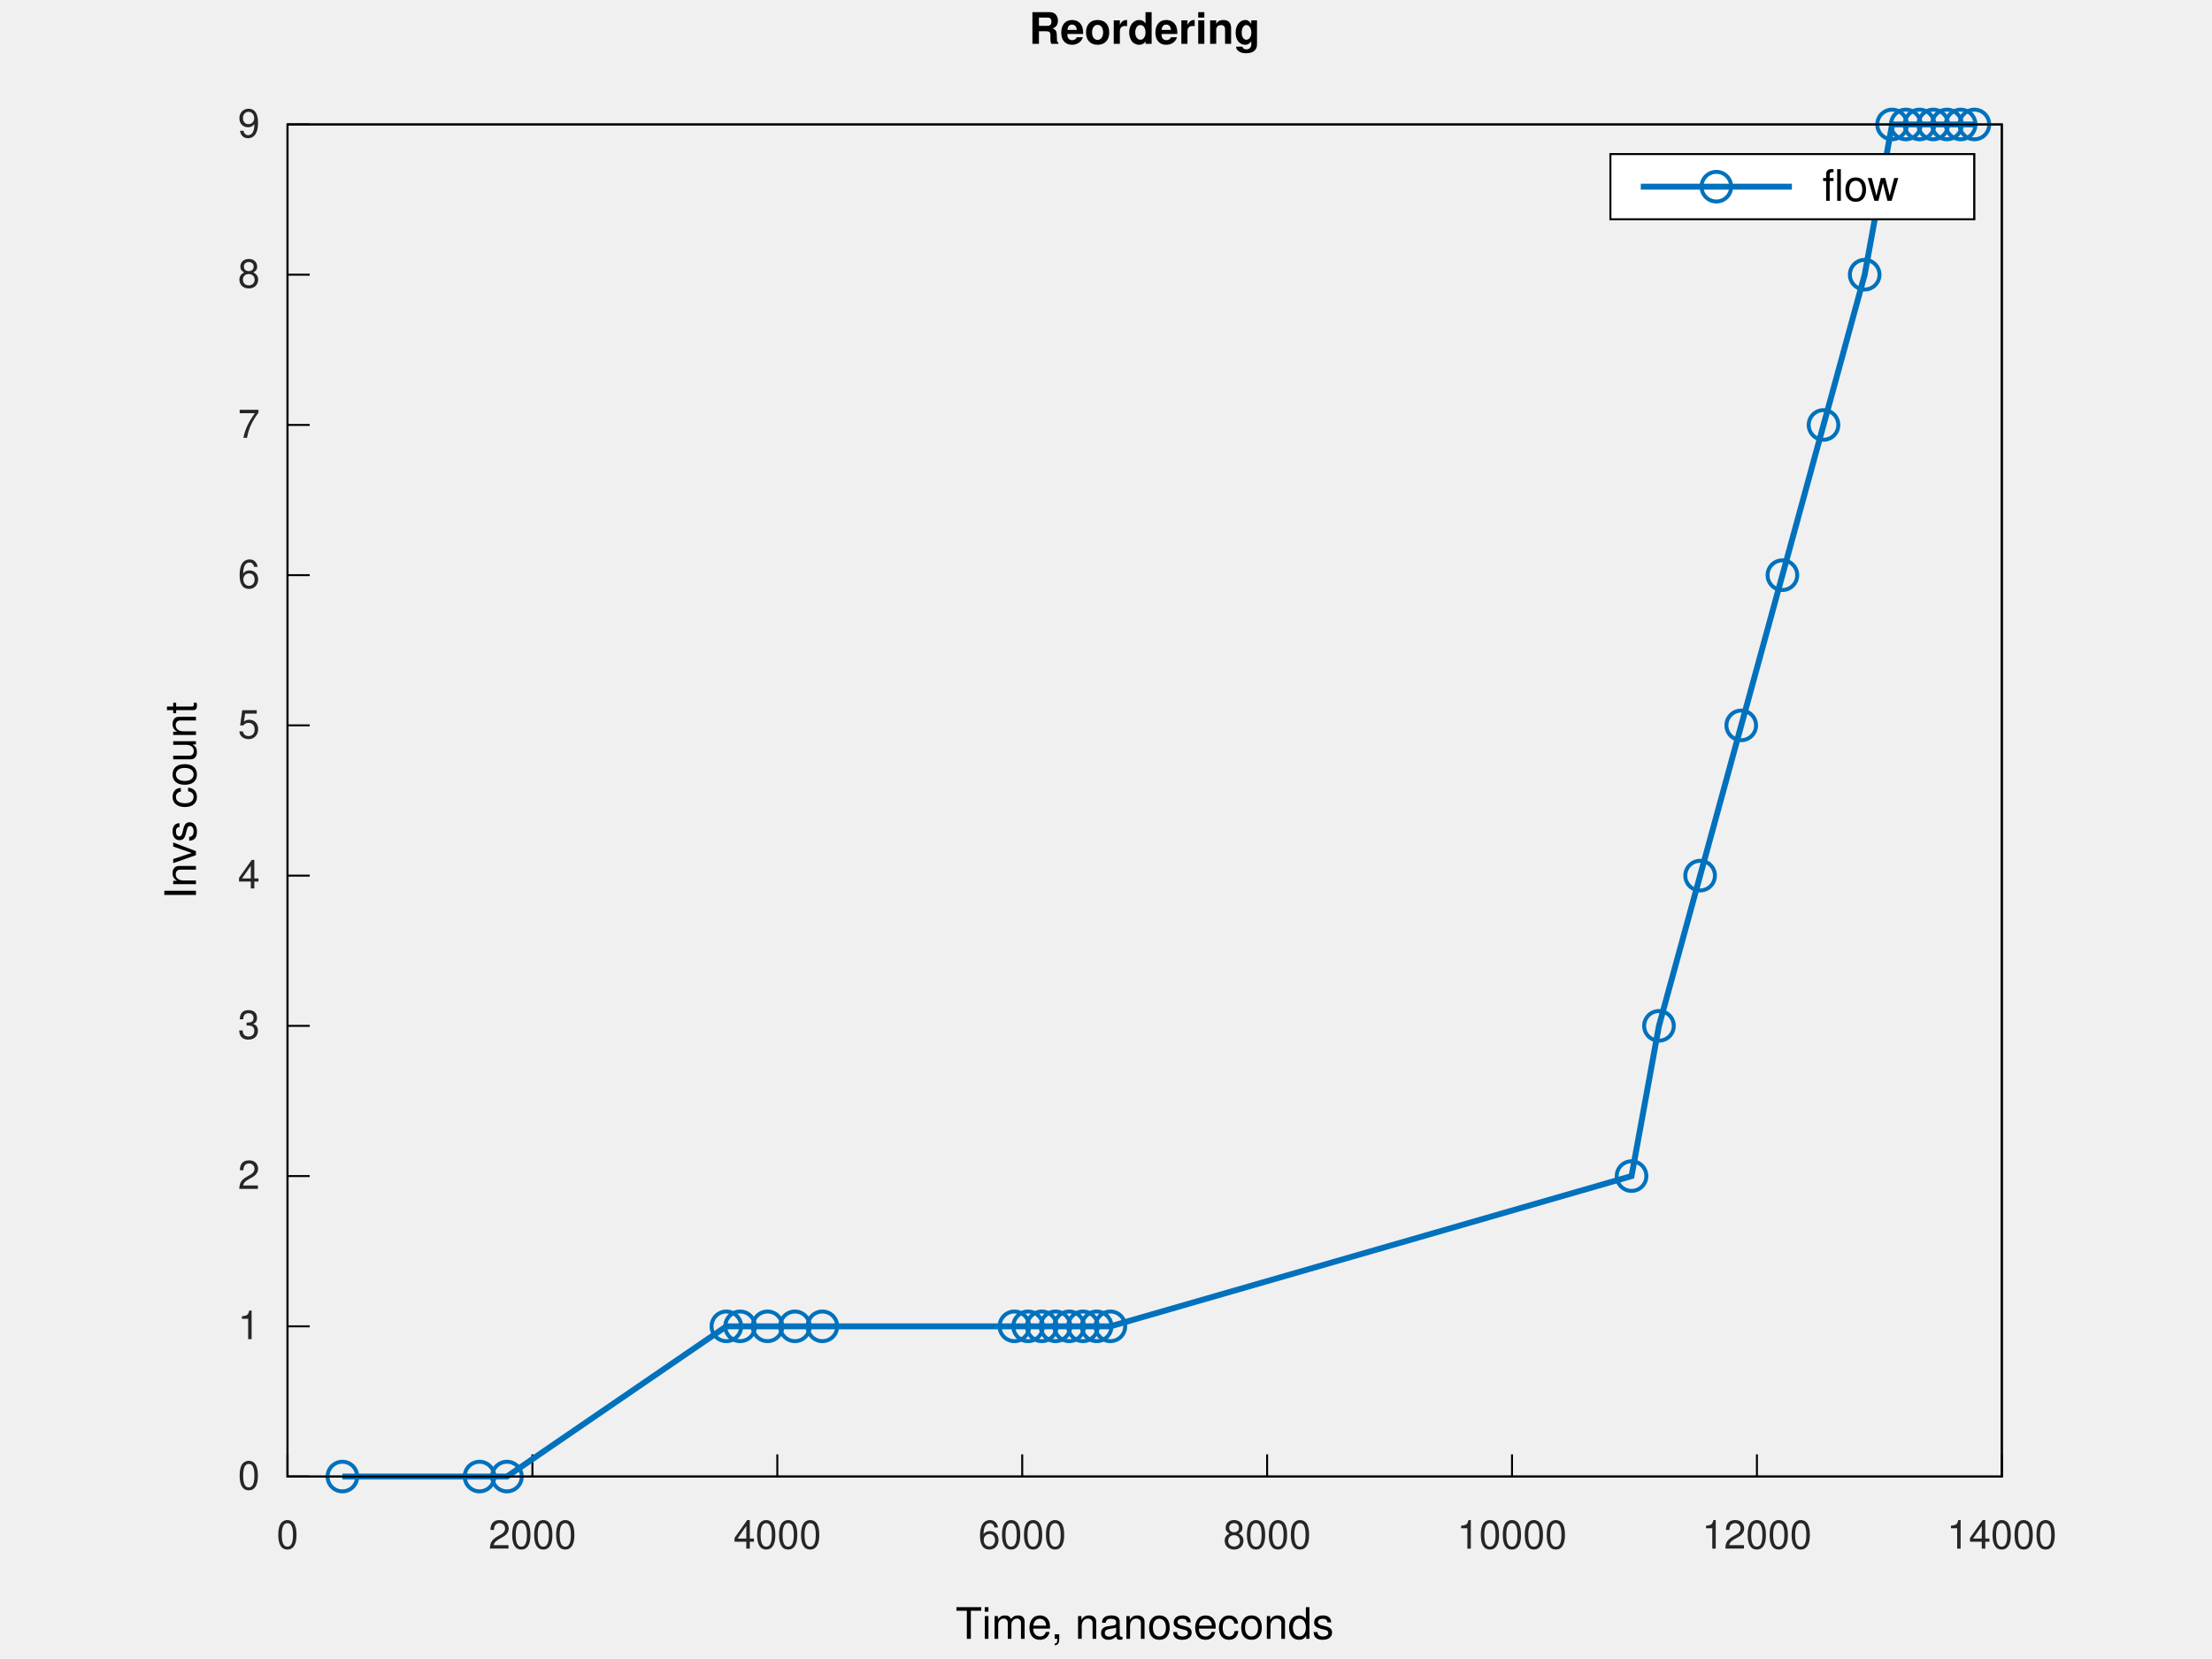
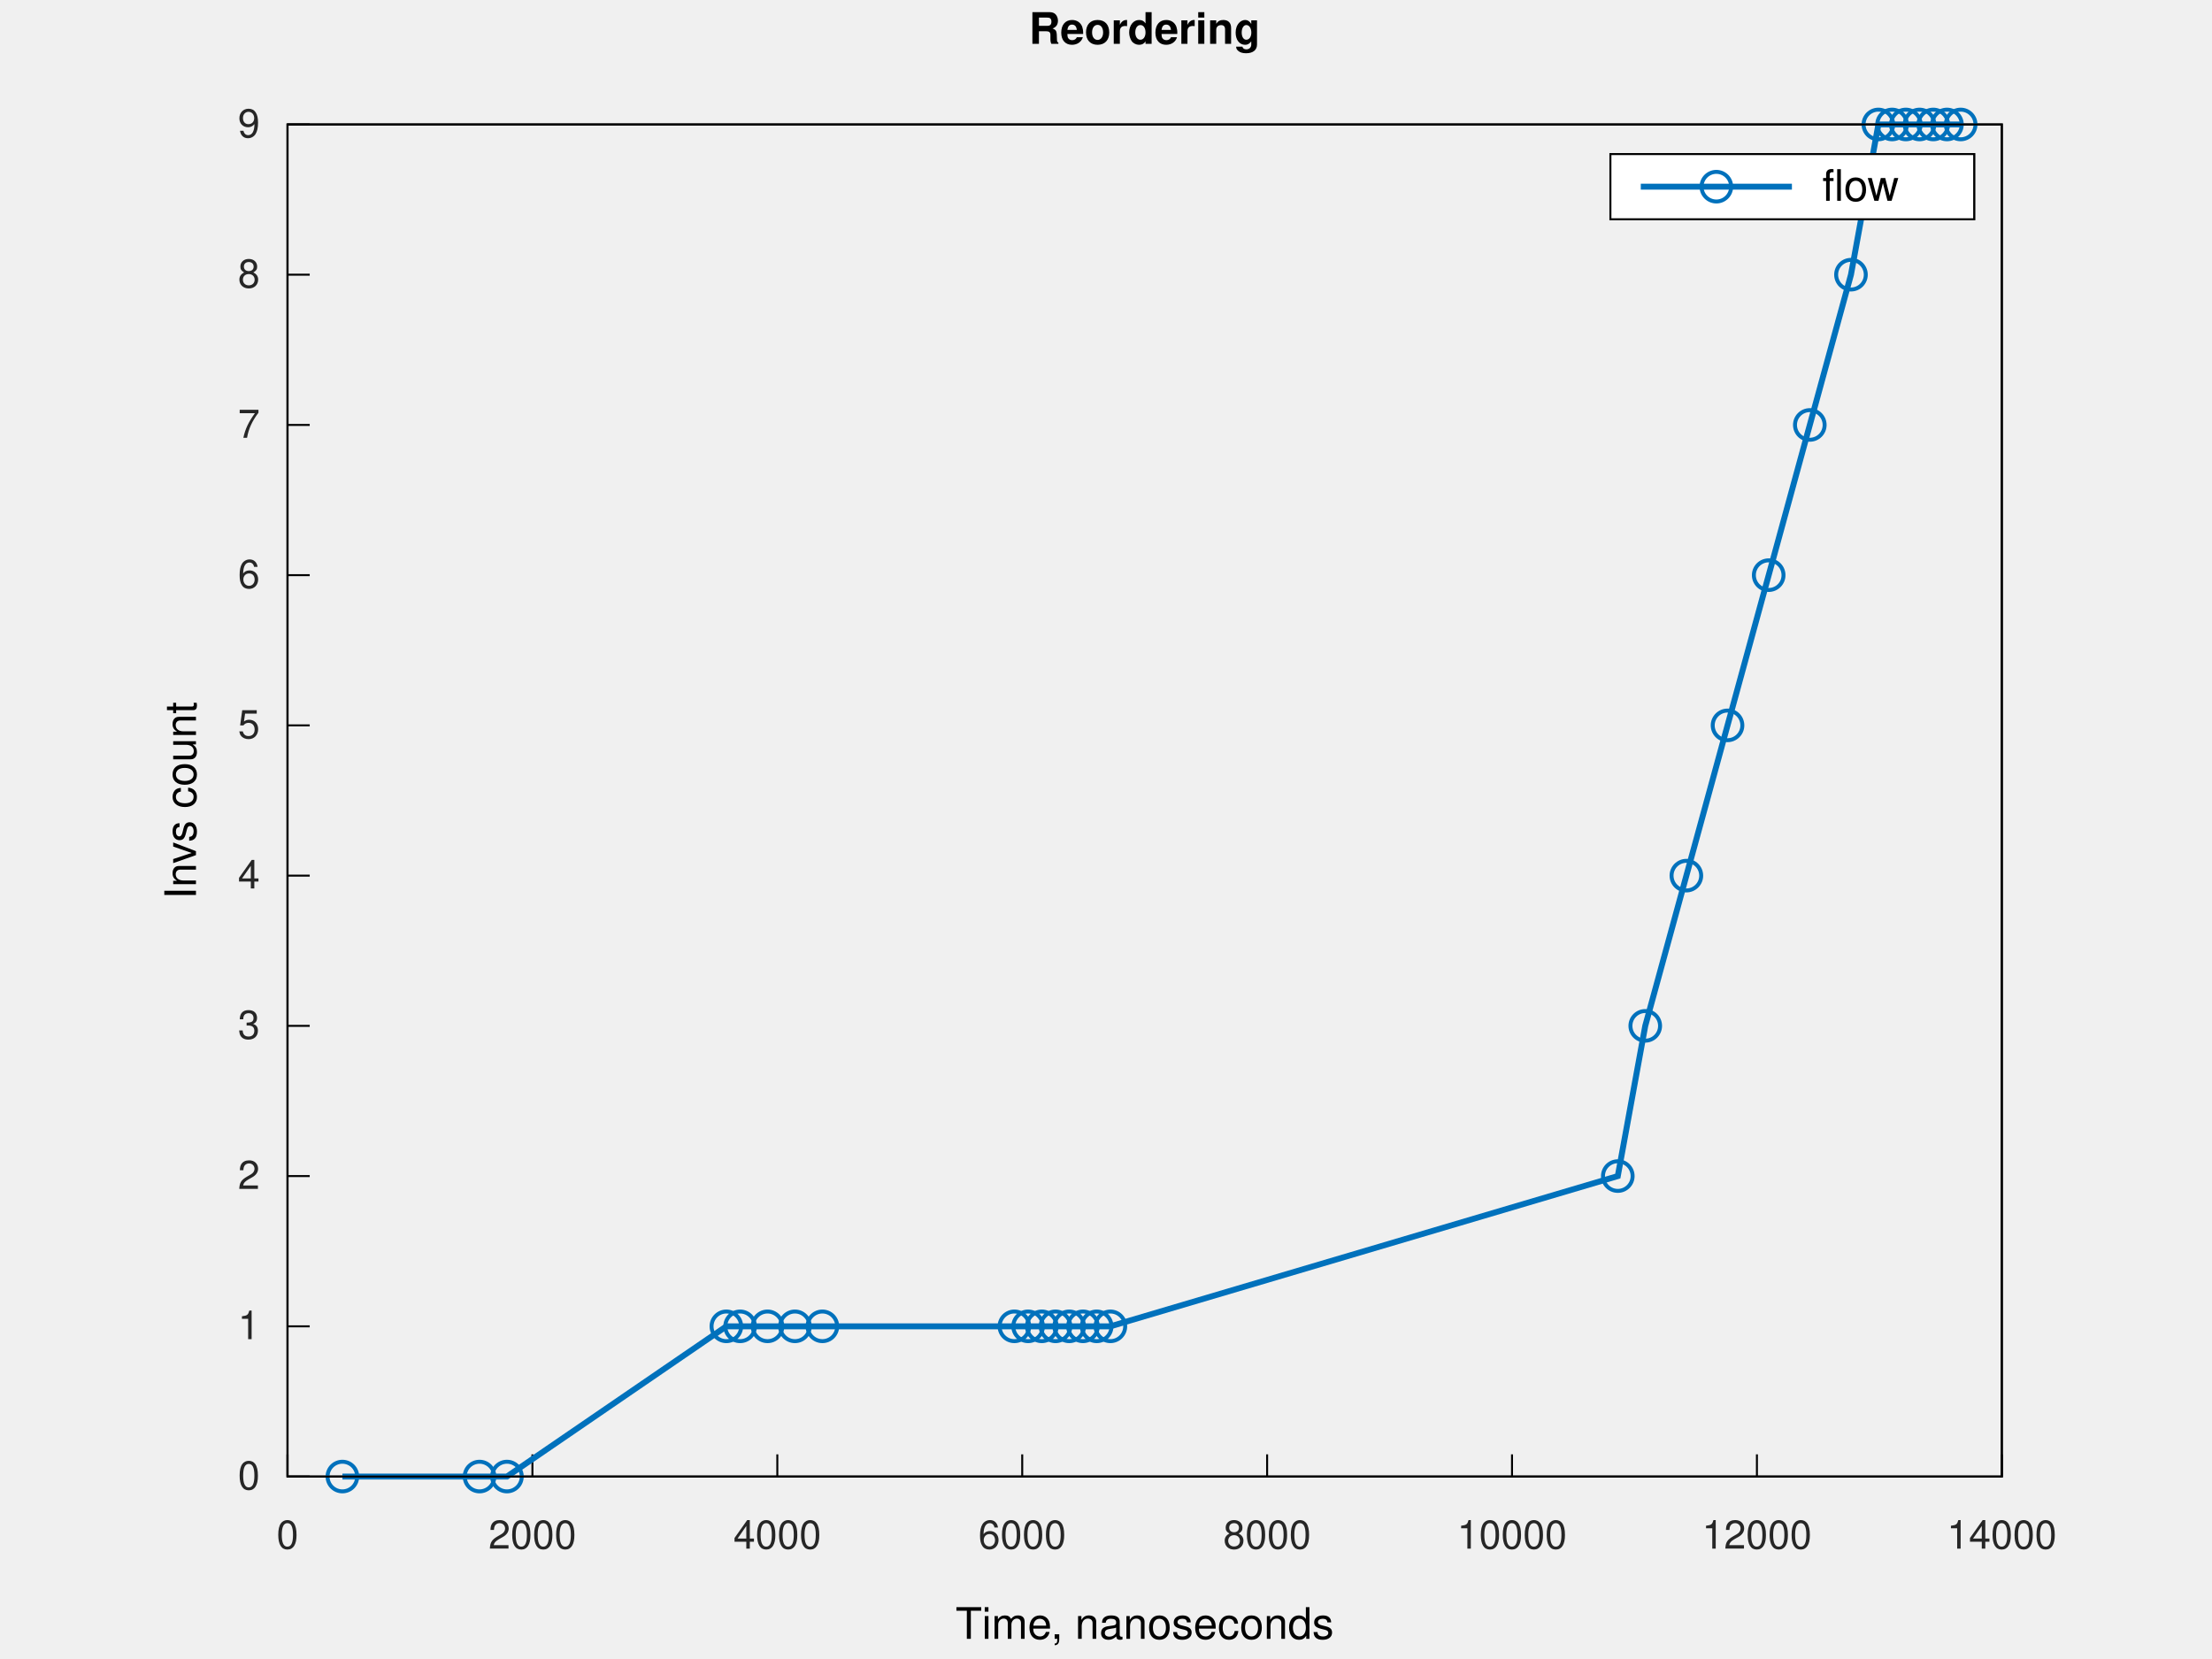
<svg xmlns="http://www.w3.org/2000/svg" xmlns:xlink="http://www.w3.org/1999/xlink" width="560" height="420" viewBox="0 0 560 420">
  <g id="gnuplot_canvas">
    <rect x="0" y="0" width="560" height="420" fill="none" />
    <defs>
      <circle id="gpDot" r="0.5" stroke-width="0.5" stroke="currentColor" />
      <path id="gpPt0" stroke-width="0.267" stroke="currentColor" d="M-1,0 h2 M0,-1 v2" />
      <path id="gpPt1" stroke-width="0.267" stroke="currentColor" d="M-1,-1 L1,1 M1,-1 L-1,1" />
      <path id="gpPt2" stroke-width="0.267" stroke="currentColor" d="M-1,0 L1,0 M0,-1 L0,1 M-1,-1 L1,1 M-1,1 L1,-1" />
      <rect id="gpPt3" stroke-width="0.267" stroke="currentColor" x="-1" y="-1" width="2" height="2" />
      <rect id="gpPt4" stroke-width="0.267" stroke="currentColor" fill="currentColor" x="-1" y="-1" width="2" height="2" />
      <circle id="gpPt5" stroke-width="0.267" stroke="currentColor" cx="0" cy="0" r="1" />
      <use xlink:href="#gpPt5" id="gpPt6" fill="currentColor" stroke="none" />
      <path id="gpPt7" stroke-width="0.267" stroke="currentColor" d="M0,-1.33 L-1.33,0.67 L1.33,0.67 z" />
      <use xlink:href="#gpPt7" id="gpPt8" fill="currentColor" stroke="none" />
      <use xlink:href="#gpPt7" id="gpPt9" stroke="currentColor" transform="rotate(180)" />
      <use xlink:href="#gpPt9" id="gpPt10" fill="currentColor" stroke="none" />
      <use xlink:href="#gpPt3" id="gpPt11" stroke="currentColor" transform="rotate(45)" />
      <use xlink:href="#gpPt11" id="gpPt12" fill="currentColor" stroke="none" />
      <path id="gpPt13" stroke-width="0.267" stroke="currentColor" d="M0,1.330 L1.265,0.411 L0.782,-1.067 L-0.782,-1.076 L-1.265,0.411 z" />
      <use xlink:href="#gpPt13" id="gpPt14" fill="currentColor" stroke="none" />
      <filter id="textbox" filterUnits="objectBoundingBox" x="0" y="0" height="1" width="1">
        <feFlood flood-color="white" flood-opacity="1" result="bgnd" />
        <feComposite in="SourceGraphic" in2="bgnd" operator="atop" />
      </filter>
      <filter id="greybox" filterUnits="objectBoundingBox" x="0" y="0" height="1" width="1">
        <feFlood flood-color="lightgrey" flood-opacity="1" result="grey" />
        <feComposite in="SourceGraphic" in2="grey" operator="atop" />
      </filter>
    </defs>
    <g fill="none" color="white" stroke="currentColor" stroke-width="1.00" stroke-linecap="butt" stroke-linejoin="miter">
</g>
    <g fill="none" color="white" stroke="currentColor" stroke-width="0.50" stroke-linecap="butt" stroke-linejoin="miter">
</g>
    <g fill="none" color="black" stroke="currentColor" stroke-width="0.50" stroke-linecap="butt" stroke-linejoin="miter">
      <path stroke="rgb(  0,   0,   0)" d="M72.79,373.81 L78.41,373.81  " />
      <g transform="translate(65.79,377.06)" stroke="none" fill="rgb(38,38,38)" font-family="Helvetica" font-size="10.00" text-anchor="end">
        <text>
          <tspan font-family="Helvetica">0</tspan>
        </text>
      </g>
    </g>
    <g fill="none" color="black" stroke="currentColor" stroke-width="0.50" stroke-linecap="butt" stroke-linejoin="miter">
      <path stroke="rgb(  0,   0,   0)" d="M72.79,335.78 L78.41,335.78  " />
      <g transform="translate(65.79,339.03)" stroke="none" fill="rgb(38,38,38)" font-family="Helvetica" font-size="10.00" text-anchor="end">
        <text>
          <tspan font-family="Helvetica">1</tspan>
        </text>
      </g>
    </g>
    <g fill="none" color="black" stroke="currentColor" stroke-width="0.50" stroke-linecap="butt" stroke-linejoin="miter">
      <path stroke="rgb(  0,   0,   0)" d="M72.79,297.74 L78.41,297.74  " />
      <g transform="translate(65.79,300.99)" stroke="none" fill="rgb(38,38,38)" font-family="Helvetica" font-size="10.00" text-anchor="end">
        <text>
          <tspan font-family="Helvetica">2</tspan>
        </text>
      </g>
    </g>
    <g fill="none" color="black" stroke="currentColor" stroke-width="0.50" stroke-linecap="butt" stroke-linejoin="miter">
      <path stroke="rgb(  0,   0,   0)" d="M72.79,259.71 L78.41,259.71  " />
      <g transform="translate(65.79,262.96)" stroke="none" fill="rgb(38,38,38)" font-family="Helvetica" font-size="10.00" text-anchor="end">
        <text>
          <tspan font-family="Helvetica">3</tspan>
        </text>
      </g>
    </g>
    <g fill="none" color="black" stroke="currentColor" stroke-width="0.50" stroke-linecap="butt" stroke-linejoin="miter">
      <path stroke="rgb(  0,   0,   0)" d="M72.79,221.68 L78.41,221.68  " />
      <g transform="translate(65.79,224.93)" stroke="none" fill="rgb(38,38,38)" font-family="Helvetica" font-size="10.00" text-anchor="end">
        <text>
          <tspan font-family="Helvetica">4</tspan>
        </text>
      </g>
    </g>
    <g fill="none" color="black" stroke="currentColor" stroke-width="0.50" stroke-linecap="butt" stroke-linejoin="miter">
      <path stroke="rgb(  0,   0,   0)" d="M72.79,183.64 L78.41,183.64  " />
      <g transform="translate(65.79,186.89)" stroke="none" fill="rgb(38,38,38)" font-family="Helvetica" font-size="10.00" text-anchor="end">
        <text>
          <tspan font-family="Helvetica">5</tspan>
        </text>
      </g>
    </g>
    <g fill="none" color="black" stroke="currentColor" stroke-width="0.50" stroke-linecap="butt" stroke-linejoin="miter">
      <path stroke="rgb(  0,   0,   0)" d="M72.79,145.61 L78.41,145.61  " />
      <g transform="translate(65.79,148.86)" stroke="none" fill="rgb(38,38,38)" font-family="Helvetica" font-size="10.00" text-anchor="end">
        <text>
          <tspan font-family="Helvetica">6</tspan>
        </text>
      </g>
    </g>
    <g fill="none" color="black" stroke="currentColor" stroke-width="0.50" stroke-linecap="butt" stroke-linejoin="miter">
      <path stroke="rgb(  0,   0,   0)" d="M72.79,107.58 L78.41,107.58  " />
      <g transform="translate(65.79,110.83)" stroke="none" fill="rgb(38,38,38)" font-family="Helvetica" font-size="10.00" text-anchor="end">
        <text>
          <tspan font-family="Helvetica">7</tspan>
        </text>
      </g>
    </g>
    <g fill="none" color="black" stroke="currentColor" stroke-width="0.50" stroke-linecap="butt" stroke-linejoin="miter">
      <path stroke="rgb(  0,   0,   0)" d="M72.79,69.54 L78.41,69.54  " />
      <g transform="translate(65.79,72.79)" stroke="none" fill="rgb(38,38,38)" font-family="Helvetica" font-size="10.00" text-anchor="end">
        <text>
          <tspan font-family="Helvetica">8</tspan>
        </text>
      </g>
    </g>
    <g fill="none" color="black" stroke="currentColor" stroke-width="0.50" stroke-linecap="butt" stroke-linejoin="miter">
      <path stroke="rgb(  0,   0,   0)" d="M72.79,31.51 L78.41,31.51  " />
      <g transform="translate(65.79,34.76)" stroke="none" fill="rgb(38,38,38)" font-family="Helvetica" font-size="10.00" text-anchor="end">
        <text>
          <tspan font-family="Helvetica">9</tspan>
        </text>
      </g>
    </g>
    <g fill="none" color="black" stroke="currentColor" stroke-width="0.50" stroke-linecap="butt" stroke-linejoin="miter">
      <path stroke="rgb(  0,   0,   0)" d="M72.79,373.81 L72.79,368.19  " />
      <g transform="translate(72.79,392.06)" stroke="none" fill="rgb(38,38,38)" font-family="Helvetica" font-size="10.00" text-anchor="middle">
        <text>
          <tspan font-family="Helvetica">0</tspan>
        </text>
      </g>
    </g>
    <g fill="none" color="black" stroke="currentColor" stroke-width="0.50" stroke-linecap="butt" stroke-linejoin="miter">
      <path stroke="rgb(  0,   0,   0)" d="M134.79,373.81 L134.79,368.19  " />
      <g transform="translate(134.79,392.06)" stroke="none" fill="rgb(38,38,38)" font-family="Helvetica" font-size="10.00" text-anchor="middle">
        <text>
          <tspan font-family="Helvetica">2000</tspan>
        </text>
      </g>
    </g>
    <g fill="none" color="black" stroke="currentColor" stroke-width="0.50" stroke-linecap="butt" stroke-linejoin="miter">
      <path stroke="rgb(  0,   0,   0)" d="M196.79,373.81 L196.79,368.19  " />
      <g transform="translate(196.79,392.06)" stroke="none" fill="rgb(38,38,38)" font-family="Helvetica" font-size="10.00" text-anchor="middle">
        <text>
          <tspan font-family="Helvetica">4000</tspan>
        </text>
      </g>
    </g>
    <g fill="none" color="black" stroke="currentColor" stroke-width="0.50" stroke-linecap="butt" stroke-linejoin="miter">
      <path stroke="rgb(  0,   0,   0)" d="M258.79,373.81 L258.79,368.19  " />
      <g transform="translate(258.79,392.06)" stroke="none" fill="rgb(38,38,38)" font-family="Helvetica" font-size="10.00" text-anchor="middle">
        <text>
          <tspan font-family="Helvetica">6000</tspan>
        </text>
      </g>
    </g>
    <g fill="none" color="black" stroke="currentColor" stroke-width="0.50" stroke-linecap="butt" stroke-linejoin="miter">
      <path stroke="rgb(  0,   0,   0)" d="M320.79,373.81 L320.79,368.19  " />
      <g transform="translate(320.79,392.06)" stroke="none" fill="rgb(38,38,38)" font-family="Helvetica" font-size="10.00" text-anchor="middle">
        <text>
          <tspan font-family="Helvetica">8000</tspan>
        </text>
      </g>
    </g>
    <g fill="none" color="black" stroke="currentColor" stroke-width="0.50" stroke-linecap="butt" stroke-linejoin="miter">
      <path stroke="rgb(  0,   0,   0)" d="M382.79,373.81 L382.79,368.19  " />
      <g transform="translate(382.79,392.06)" stroke="none" fill="rgb(38,38,38)" font-family="Helvetica" font-size="10.00" text-anchor="middle">
        <text>
          <tspan font-family="Helvetica">10000</tspan>
        </text>
      </g>
    </g>
    <g fill="none" color="black" stroke="currentColor" stroke-width="0.50" stroke-linecap="butt" stroke-linejoin="miter">
      <path stroke="rgb(  0,   0,   0)" d="M444.79,373.81 L444.79,368.19  " />
      <g transform="translate(444.79,392.06)" stroke="none" fill="rgb(38,38,38)" font-family="Helvetica" font-size="10.00" text-anchor="middle">
        <text>
          <tspan font-family="Helvetica">12000</tspan>
        </text>
      </g>
    </g>
    <g fill="none" color="black" stroke="currentColor" stroke-width="0.50" stroke-linecap="butt" stroke-linejoin="miter">
      <path stroke="rgb(  0,   0,   0)" d="M506.79,373.81 L506.79,368.19  " />
      <g transform="translate(506.79,392.06)" stroke="none" fill="rgb(38,38,38)" font-family="Helvetica" font-size="10.00" text-anchor="middle">
        <text>
          <tspan font-family="Helvetica">14000</tspan>
        </text>
      </g>
    </g>
    <g fill="none" color="black" stroke="currentColor" stroke-width="0.50" stroke-linecap="butt" stroke-linejoin="miter">
</g>
    <g fill="none" color="black" stroke="currentColor" stroke-width="0.50" stroke-linecap="butt" stroke-linejoin="miter">
      <path stroke="rgb(  0,   0,   0)" d="M72.79,31.51 L72.79,373.81 L506.79,373.81 L506.79,31.51 L72.79,31.51 Z  " />
    </g>
    <g fill="none" color="black" stroke="currentColor" stroke-width="0.50" stroke-linecap="butt" stroke-linejoin="miter">
</g>
    <g fill="none" color="black" stroke="currentColor" stroke-width="0.50" stroke-linecap="butt" stroke-linejoin="miter">
      <path stroke="rgb(  0,   0,   0)" d="M407.70,55.51 L407.70,39.01 L499.79,39.01 L499.79,55.51 L407.70,55.51 Z  " />
    </g>
    <g id="gnuplot_plot_1a" fill="none">
      <g fill="none" color="white" stroke="rgb(  0,   0,   0)" stroke-width="1.50" stroke-linecap="butt" stroke-linejoin="miter">
</g>
      <g fill="none" color="black" stroke="currentColor" stroke-width="1.50" stroke-linecap="butt" stroke-linejoin="miter">
-         <path stroke="rgb(  0, 113, 188)" d="M86.68,373.81 L121.40,373.81 L128.34,373.81 L183.89,335.78 L187.37,335.78 L194.31,335.78 L201.25,335.78 L208.20,335.78   L256.81,335.78 L260.28,335.78 L263.75,335.78 L267.22,335.78 L270.69,335.78 L274.17,335.78 L277.64,335.78 L281.11,335.78   L413.05,297.74 L419.99,259.71 L430.41,221.68 L440.82,183.64 L451.24,145.61 L461.65,107.58 L472.07,69.54 L479.01,31.51   L482.49,31.51 L485.96,31.51 L489.43,31.51 L492.90,31.51 L496.37,31.51 L499.85,31.51  " />
+         <path stroke="rgb(  0, 113, 188)" d="M86.68,373.81 L121.40,373.81 L128.34,373.81 L183.89,335.78 L187.37,335.78 L194.31,335.78 L201.25,335.78 L208.20,335.78   L256.81,335.78 L260.28,335.78 L263.75,335.78 L267.22,335.78 L270.69,335.78 L274.17,335.78 L277.64,335.78 L281.11,335.78   L409.57,297.74 L416.52,259.71 L426.93,221.68 L437.35,183.64 L447.77,145.61 L458.18,107.58 L468.60,69.54 L475.54,31.51   L479.01,31.51 L482.49,31.51 L485.96,31.51 L489.43,31.51 L492.90,31.51 L496.37,31.51  " />
        <use xlink:href="#gpPt5" transform="translate(86.68,373.81) scale(3.75)" color="rgb(  0, 113, 188)" />
        <use xlink:href="#gpPt5" transform="translate(121.40,373.81) scale(3.75)" color="rgb(  0, 113, 188)" />
        <use xlink:href="#gpPt5" transform="translate(128.34,373.81) scale(3.75)" color="rgb(  0, 113, 188)" />
        <use xlink:href="#gpPt5" transform="translate(183.89,335.78) scale(3.75)" color="rgb(  0, 113, 188)" />
        <use xlink:href="#gpPt5" transform="translate(187.37,335.78) scale(3.75)" color="rgb(  0, 113, 188)" />
        <use xlink:href="#gpPt5" transform="translate(194.31,335.78) scale(3.75)" color="rgb(  0, 113, 188)" />
        <use xlink:href="#gpPt5" transform="translate(201.25,335.78) scale(3.75)" color="rgb(  0, 113, 188)" />
        <use xlink:href="#gpPt5" transform="translate(208.20,335.78) scale(3.75)" color="rgb(  0, 113, 188)" />
        <use xlink:href="#gpPt5" transform="translate(256.81,335.78) scale(3.75)" color="rgb(  0, 113, 188)" />
        <use xlink:href="#gpPt5" transform="translate(260.28,335.78) scale(3.75)" color="rgb(  0, 113, 188)" />
        <use xlink:href="#gpPt5" transform="translate(263.75,335.78) scale(3.75)" color="rgb(  0, 113, 188)" />
        <use xlink:href="#gpPt5" transform="translate(267.22,335.78) scale(3.75)" color="rgb(  0, 113, 188)" />
        <use xlink:href="#gpPt5" transform="translate(270.69,335.78) scale(3.75)" color="rgb(  0, 113, 188)" />
        <use xlink:href="#gpPt5" transform="translate(274.17,335.78) scale(3.75)" color="rgb(  0, 113, 188)" />
        <use xlink:href="#gpPt5" transform="translate(277.64,335.78) scale(3.75)" color="rgb(  0, 113, 188)" />
        <use xlink:href="#gpPt5" transform="translate(281.11,335.78) scale(3.75)" color="rgb(  0, 113, 188)" />
-         <use xlink:href="#gpPt5" transform="translate(413.05,297.74) scale(3.75)" color="rgb(  0, 113, 188)" />
-         <use xlink:href="#gpPt5" transform="translate(419.99,259.71) scale(3.75)" color="rgb(  0, 113, 188)" />
-         <use xlink:href="#gpPt5" transform="translate(430.41,221.68) scale(3.75)" color="rgb(  0, 113, 188)" />
-         <use xlink:href="#gpPt5" transform="translate(440.82,183.64) scale(3.75)" color="rgb(  0, 113, 188)" />
-         <use xlink:href="#gpPt5" transform="translate(451.24,145.61) scale(3.75)" color="rgb(  0, 113, 188)" />
-         <use xlink:href="#gpPt5" transform="translate(461.65,107.58) scale(3.75)" color="rgb(  0, 113, 188)" />
-         <use xlink:href="#gpPt5" transform="translate(472.07,69.54) scale(3.75)" color="rgb(  0, 113, 188)" />
+         <use xlink:href="#gpPt5" transform="translate(409.57,297.74) scale(3.75)" color="rgb(  0, 113, 188)" />
+         <use xlink:href="#gpPt5" transform="translate(416.52,259.71) scale(3.75)" color="rgb(  0, 113, 188)" />
+         <use xlink:href="#gpPt5" transform="translate(426.93,221.68) scale(3.75)" color="rgb(  0, 113, 188)" />
+         <use xlink:href="#gpPt5" transform="translate(437.35,183.64) scale(3.75)" color="rgb(  0, 113, 188)" />
+         <use xlink:href="#gpPt5" transform="translate(447.77,145.61) scale(3.75)" color="rgb(  0, 113, 188)" />
+         <use xlink:href="#gpPt5" transform="translate(458.18,107.58) scale(3.75)" color="rgb(  0, 113, 188)" />
+         <use xlink:href="#gpPt5" transform="translate(468.60,69.54) scale(3.75)" color="rgb(  0, 113, 188)" />
+         <use xlink:href="#gpPt5" transform="translate(475.54,31.51) scale(3.75)" color="rgb(  0, 113, 188)" />
        <use xlink:href="#gpPt5" transform="translate(479.01,31.51) scale(3.75)" color="rgb(  0, 113, 188)" />
        <use xlink:href="#gpPt5" transform="translate(482.49,31.51) scale(3.75)" color="rgb(  0, 113, 188)" />
        <use xlink:href="#gpPt5" transform="translate(485.96,31.51) scale(3.75)" color="rgb(  0, 113, 188)" />
        <use xlink:href="#gpPt5" transform="translate(489.43,31.51) scale(3.75)" color="rgb(  0, 113, 188)" />
        <use xlink:href="#gpPt5" transform="translate(492.90,31.51) scale(3.75)" color="rgb(  0, 113, 188)" />
        <use xlink:href="#gpPt5" transform="translate(496.37,31.51) scale(3.75)" color="rgb(  0, 113, 188)" />
-         <use xlink:href="#gpPt5" transform="translate(499.85,31.51) scale(3.75)" color="rgb(  0, 113, 188)" />
      </g>
    </g>
    <g id="gnuplot_plot_2a">
      <g fill="none" color="black" stroke="currentColor" stroke-width="1.50" stroke-linecap="butt" stroke-linejoin="miter">
</g>
    </g>
    <g stroke="none" shape-rendering="crispEdges">
      <polygon fill="white" points="407.70,55.51 499.79,55.51 499.79,39.01 407.70,39.01 " />
    </g>
    <g fill="none" color="white" stroke="white" stroke-width="0.50" stroke-linecap="butt" stroke-linejoin="miter">
</g>
    <g fill="none" color="black" stroke="currentColor" stroke-width="0.50" stroke-linecap="butt" stroke-linejoin="miter">
      <path stroke="rgb(  0,   0,   0)" d="M407.70,55.51 L407.70,39.01 L499.79,39.01 L499.79,55.51 L407.70,55.51 Z  " />
    </g>
    <g id="gnuplot_plot_1a" fill="none">
      <g fill="none" color="white" stroke="rgb(  0,   0,   0)" stroke-width="1.50" stroke-linecap="butt" stroke-linejoin="miter">
</g>
      <g fill="none" color="black" stroke="currentColor" stroke-width="1.50" stroke-linecap="butt" stroke-linejoin="miter">
</g>
    </g>
    <g id="gnuplot_plot_2a">
      <g fill="none" color="black" stroke="currentColor" stroke-width="1.50" stroke-linecap="butt" stroke-linejoin="miter">
        <g transform="translate(461.34,50.84)" stroke="none" fill="rgb(0,0,0)" font-family="Helvetica" font-size="11.00" text-anchor="start">
          <text>
            <tspan font-family="Helvetica">flow</tspan>
          </text>
        </g>
      </g>
      <g fill="none" color="black" stroke="currentColor" stroke-width="1.50" stroke-linecap="butt" stroke-linejoin="miter">
        <path stroke="rgb(  0, 113, 188)" d="M415.39,47.26 L453.65,47.26  " />
        <use xlink:href="#gpPt5" transform="translate(434.52,47.26) scale(3.75)" color="rgb(  0, 113, 188)" />
      </g>
    </g>
    <g fill="none" color="white" stroke="rgb(  0, 113, 188)" stroke-width="2.00" stroke-linecap="butt" stroke-linejoin="miter">
</g>
    <g fill="none" color="black" stroke="currentColor" stroke-width="2.00" stroke-linecap="butt" stroke-linejoin="miter">
</g>
    <g fill="none" color="black" stroke="black" stroke-width="0.50" stroke-linecap="butt" stroke-linejoin="miter">
</g>
    <g fill="none" color="black" stroke="currentColor" stroke-width="0.50" stroke-linecap="butt" stroke-linejoin="miter">
      <path stroke="rgb(  0,   0,   0)" d="M72.79,31.51 L72.79,373.81 L506.79,373.81 L506.79,31.51 L72.79,31.51 Z  " />
      <g transform="translate(49.61,202.66) rotate(270.00)" stroke="none" fill="rgb(0,0,0)" font-family="Helvetica" font-size="11.00" text-anchor="middle">
        <text>
          <tspan font-family="Helvetica">Invs count</tspan>
        </text>
      </g>
    </g>
    <g fill="none" color="black" stroke="currentColor" stroke-width="0.50" stroke-linecap="butt" stroke-linejoin="miter">
      <g transform="translate(289.79,414.89)" stroke="none" fill="rgb(0,0,0)" font-family="Helvetica" font-size="11.00" text-anchor="middle">
        <text>
          <tspan font-family="Helvetica">Time, nanoseconds</tspan>
        </text>
      </g>
    </g>
    <g fill="none" color="black" stroke="currentColor" stroke-width="0.50" stroke-linecap="butt" stroke-linejoin="miter">
</g>
    <g fill="none" color="black" stroke="currentColor" stroke-width="0.50" stroke-linecap="butt" stroke-linejoin="miter">
      <g transform="translate(289.79,11.09)" stroke="none" fill="rgb(0,0,0)" font-family="Helvetica" font-size="11.00" text-anchor="middle">
        <text>
          <tspan font-family="Helvetica" font-weight="bold">Reordering</tspan>
        </text>
      </g>
    </g>
    <g fill="none" color="black" stroke="currentColor" stroke-width="0.50" stroke-linecap="butt" stroke-linejoin="miter">
</g>
  </g>
</svg>
